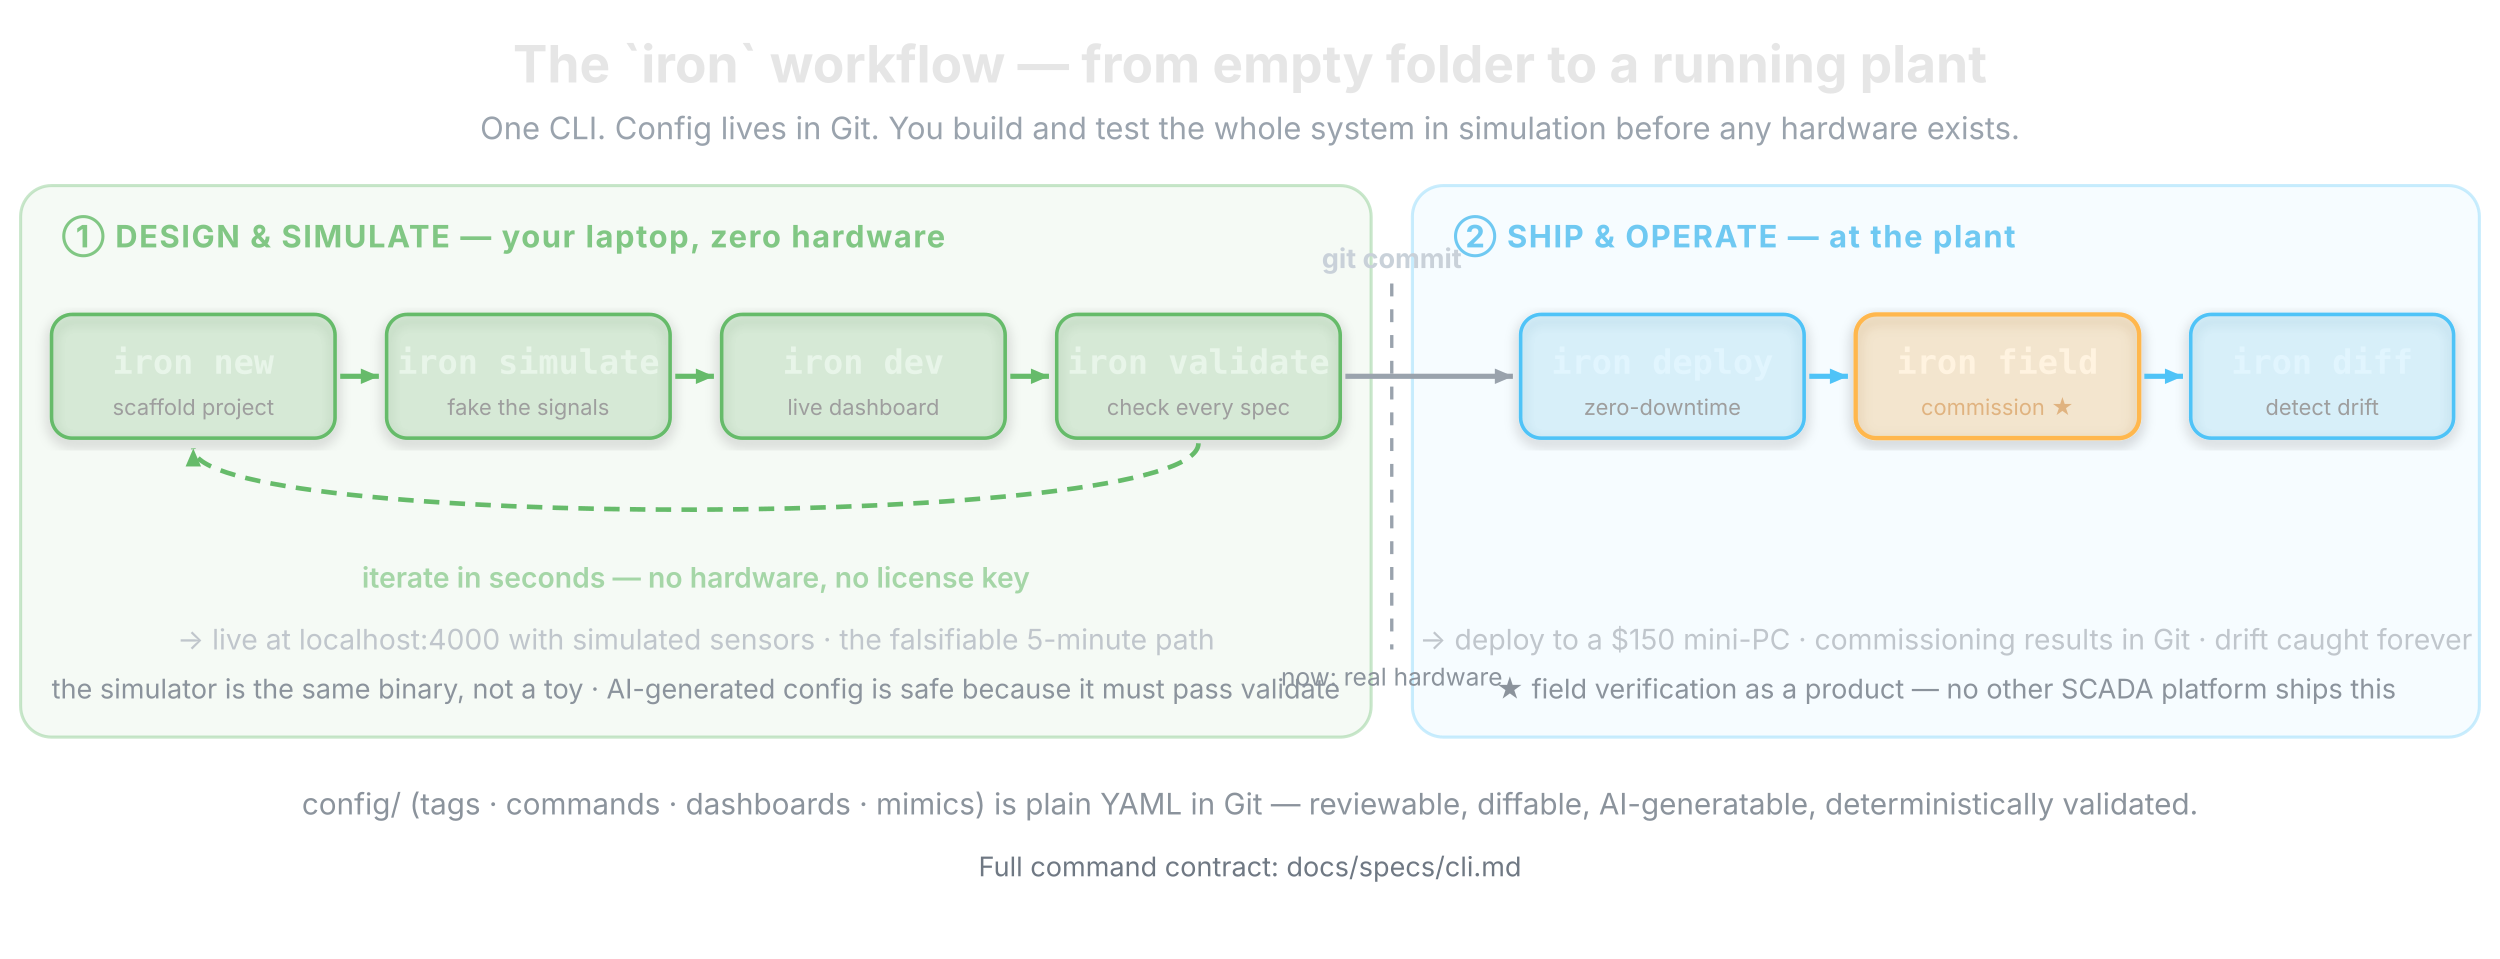
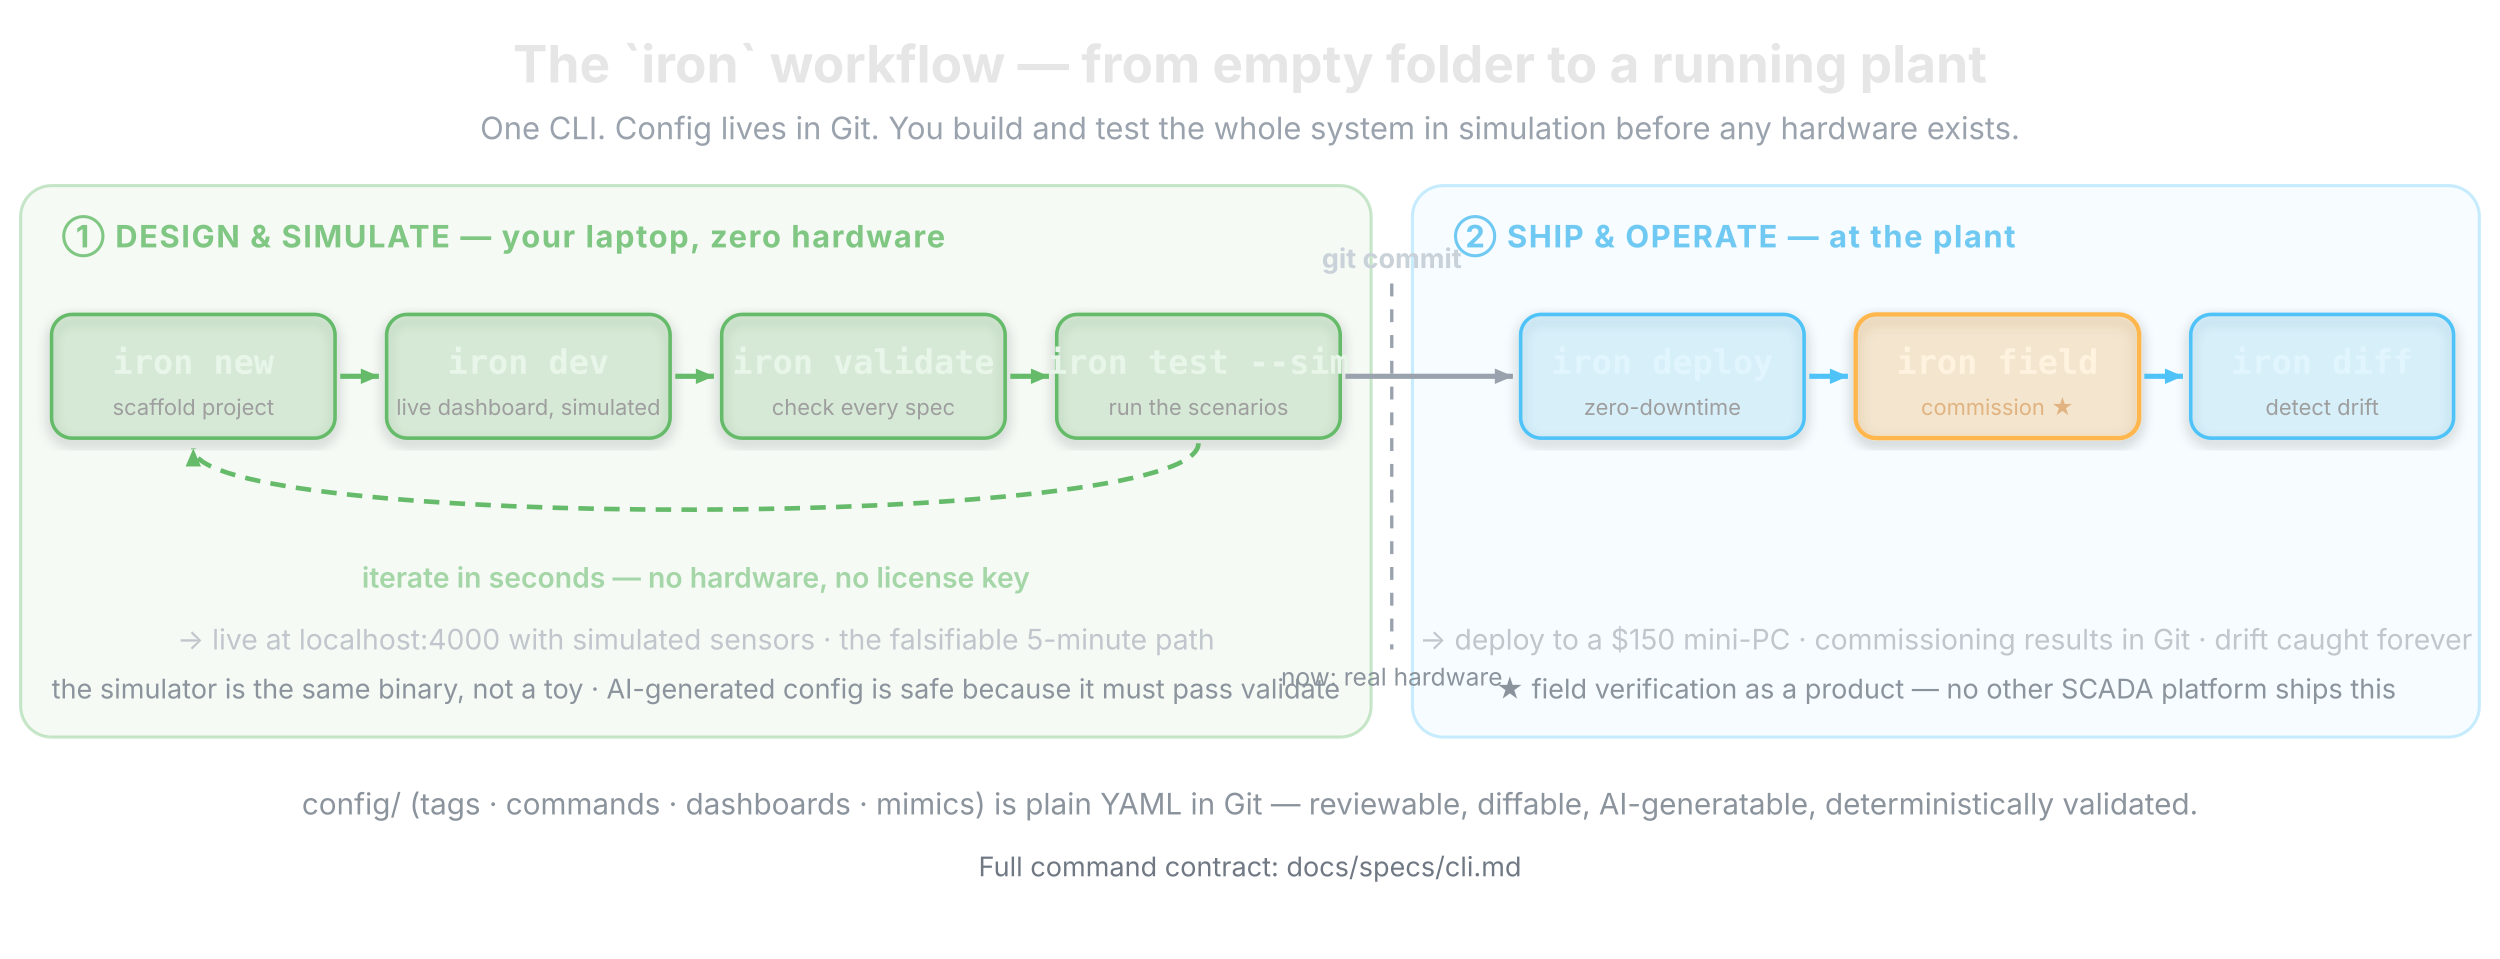
<svg xmlns="http://www.w3.org/2000/svg" viewBox="0 0 970 372" style="font-family: system-ui, -apple-system, sans-serif; background:#0d1117;">
  <defs>
    <marker id="gGreen" markerWidth="11" markerHeight="11" refX="7" refY="3" orient="auto" markerUnits="userSpaceOnUse">
      <path d="M0,0 L7,3 L0,6 Z" fill="#66bb6a" />
    </marker>
    <marker id="gBlue" markerWidth="11" markerHeight="11" refX="7" refY="3" orient="auto" markerUnits="userSpaceOnUse">
      <path d="M0,0 L7,3 L0,6 Z" fill="#4fc3f7" />
    </marker>
    <marker id="gGray" markerWidth="11" markerHeight="11" refX="7" refY="3" orient="auto" markerUnits="userSpaceOnUse">
      <path d="M0,0 L7,3 L0,6 Z" fill="#9aa3ad" />
    </marker>
    <filter id="sh">
      <feDropShadow dx="0" dy="2" stdDeviation="2.5" flood-opacity="0.35" />
    </filter>
  </defs>
  <text x="485" y="32" text-anchor="middle" font-size="20" font-weight="700" fill="#e6e6e6">The `iron` workflow — from empty folder to a running plant</text>
  <text x="485" y="54" text-anchor="middle" font-size="12" fill="#9aa3ad">One CLI. Config lives in Git. You build and test the whole system in simulation before any hardware exists.</text>
  <rect x="8" y="72" width="524" height="214" rx="12" fill="rgba(76,175,80,0.055)" stroke="rgba(76,175,80,0.30)" stroke-width="1.2" />
  <rect x="548" y="72" width="414" height="214" rx="12" fill="rgba(79,195,247,0.05)" stroke="rgba(79,195,247,0.30)" stroke-width="1.2" />
  <text x="24" y="96" font-size="12" font-weight="700" fill="#81c784" letter-spacing="0.6">① DESIGN &amp; SIMULATE — your laptop, zero hardware</text>
  <text x="564" y="96" font-size="12" font-weight="700" fill="#6fc9f2" letter-spacing="0.6">② SHIP &amp; OPERATE — at the plant</text>
  <g filter="url(#sh)">
    <rect x="20" y="122" width="110" height="48" rx="8" fill="rgba(76,175,80,0.13)" stroke="#66bb6a" stroke-width="1.4" />
    <rect x="150" y="122" width="110" height="48" rx="8" fill="rgba(76,175,80,0.13)" stroke="#66bb6a" stroke-width="1.4" />
    <rect x="280" y="122" width="110" height="48" rx="8" fill="rgba(76,175,80,0.13)" stroke="#66bb6a" stroke-width="1.4" />
    <rect x="410" y="122" width="110" height="48" rx="8" fill="rgba(76,175,80,0.13)" stroke="#66bb6a" stroke-width="1.4" />
  </g>
  <text x="75" y="145" text-anchor="middle" font-size="13" font-weight="700" fill="#e8f5e9" font-family="ui-monospace, Menlo, monospace">iron new</text>
  <text x="75" y="161" text-anchor="middle" font-size="8.5" fill="#9e9e9e">scaffold project</text>
-   <text x="205" y="145" text-anchor="middle" font-size="13" font-weight="700" fill="#e8f5e9" font-family="ui-monospace, Menlo, monospace">iron simulate</text>
-   <text x="205" y="161" text-anchor="middle" font-size="8.5" fill="#9e9e9e">fake the signals</text>
-   <text x="335" y="145" text-anchor="middle" font-size="13" font-weight="700" fill="#e8f5e9" font-family="ui-monospace, Menlo, monospace">iron dev</text>
-   <text x="335" y="161" text-anchor="middle" font-size="8.5" fill="#9e9e9e">live dashboard</text>
-   <text x="465" y="145" text-anchor="middle" font-size="13" font-weight="700" fill="#e8f5e9" font-family="ui-monospace, Menlo, monospace">iron validate</text>
-   <text x="465" y="161" text-anchor="middle" font-size="8.5" fill="#9e9e9e">check every spec</text>
+   <text x="205" y="145" text-anchor="middle" font-size="13" font-weight="700" fill="#e8f5e9" font-family="ui-monospace, Menlo, monospace">iron dev</text>
+   <text x="205" y="161" text-anchor="middle" font-size="8.5" fill="#9e9e9e">live dashboard, simulated</text>
+   <text x="335" y="145" text-anchor="middle" font-size="13" font-weight="700" fill="#e8f5e9" font-family="ui-monospace, Menlo, monospace">iron validate</text>
+   <text x="335" y="161" text-anchor="middle" font-size="8.5" fill="#9e9e9e">check every spec</text>
+   <text x="465" y="145" text-anchor="middle" font-size="13" font-weight="700" fill="#e8f5e9" font-family="ui-monospace, Menlo, monospace">iron test --sim</text>
+   <text x="465" y="161" text-anchor="middle" font-size="8.5" fill="#9e9e9e">run the scenarios</text>
  <line x1="132" y1="146" x2="147" y2="146" stroke="#66bb6a" stroke-width="2" marker-end="url(#gGreen)" />
  <line x1="262" y1="146" x2="277" y2="146" stroke="#66bb6a" stroke-width="2" marker-end="url(#gGreen)" />
  <line x1="392" y1="146" x2="407" y2="146" stroke="#66bb6a" stroke-width="2" marker-end="url(#gGreen)" />
  <path d="M465,172 C465,206 75,206 75,174" fill="none" stroke="#66bb6a" stroke-width="1.8" stroke-dasharray="6 4" marker-end="url(#gGreen)" />
  <text x="270" y="228" text-anchor="middle" font-size="11" font-weight="600" fill="#a5d6a7">iterate in seconds — no hardware, no license key</text>
  <text x="270" y="252" text-anchor="middle" font-size="11" fill="#c0c6cc">→ live at localhost:4000 with simulated sensors · the falsifiable 5-minute path</text>
  <text x="270" y="271" text-anchor="middle" font-size="10.5" fill="#8b939c">the simulator is the same binary, not a toy · AI-generated config is safe because it must pass validate</text>
  <line x1="540" y1="110" x2="540" y2="252" stroke="#9aa3ad" stroke-width="1.3" stroke-dasharray="5 5" />
  <text x="540" y="104" text-anchor="middle" font-size="10.5" font-weight="700" fill="#c9d1d9">git commit</text>
  <text x="540" y="266" text-anchor="middle" font-size="9.5" fill="#8b939c">now: real hardware</text>
  <line x1="522" y1="146" x2="587" y2="146" stroke="#9aa3ad" stroke-width="2" marker-end="url(#gGray)" />
  <g filter="url(#sh)">
    <rect x="590" y="122" width="110" height="48" rx="8" fill="rgba(79,195,247,0.13)" stroke="#4fc3f7" stroke-width="1.4" />
    <rect x="720" y="122" width="110" height="48" rx="8" fill="rgba(255,152,0,0.15)" stroke="#ffb74d" stroke-width="1.7" />
    <rect x="850" y="122" width="102" height="48" rx="8" fill="rgba(79,195,247,0.13)" stroke="#4fc3f7" stroke-width="1.4" />
  </g>
  <text x="645" y="145" text-anchor="middle" font-size="13" font-weight="700" fill="#e1f5fe" font-family="ui-monospace, Menlo, monospace">iron deploy</text>
  <text x="645" y="161" text-anchor="middle" font-size="8.5" fill="#9e9e9e">zero-downtime</text>
  <text x="775" y="145" text-anchor="middle" font-size="13" font-weight="700" fill="#fff3e0" font-family="ui-monospace, Menlo, monospace">iron field</text>
  <text x="775" y="161" text-anchor="middle" font-size="8.5" fill="#e0b380">commission ★</text>
  <text x="901" y="145" text-anchor="middle" font-size="13" font-weight="700" fill="#e1f5fe" font-family="ui-monospace, Menlo, monospace">iron diff</text>
  <text x="901" y="161" text-anchor="middle" font-size="8.5" fill="#9e9e9e">detect drift</text>
  <line x1="702" y1="146" x2="717" y2="146" stroke="#4fc3f7" stroke-width="2" marker-end="url(#gBlue)" />
  <line x1="832" y1="146" x2="847" y2="146" stroke="#4fc3f7" stroke-width="2" marker-end="url(#gBlue)" />
  <text x="755" y="252" text-anchor="middle" font-size="11" fill="#c0c6cc">→ deploy to a $150 mini-PC · commissioning results in Git · drift caught forever</text>
  <text x="755" y="271" text-anchor="middle" font-size="10.5" fill="#8b939c">★ field verification as a product — no other SCADA platform ships this</text>
  <text x="485" y="316" text-anchor="middle" font-size="11.5" fill="#8b939c">config/ (tags · commands · dashboards · mimics) is plain YAML in Git — reviewable, diffable, AI-generatable, deterministically validated.</text>
  <text x="485" y="340" text-anchor="middle" font-size="10.5" fill="#6f7883">Full command contract: docs/specs/cli.md</text>
</svg>
